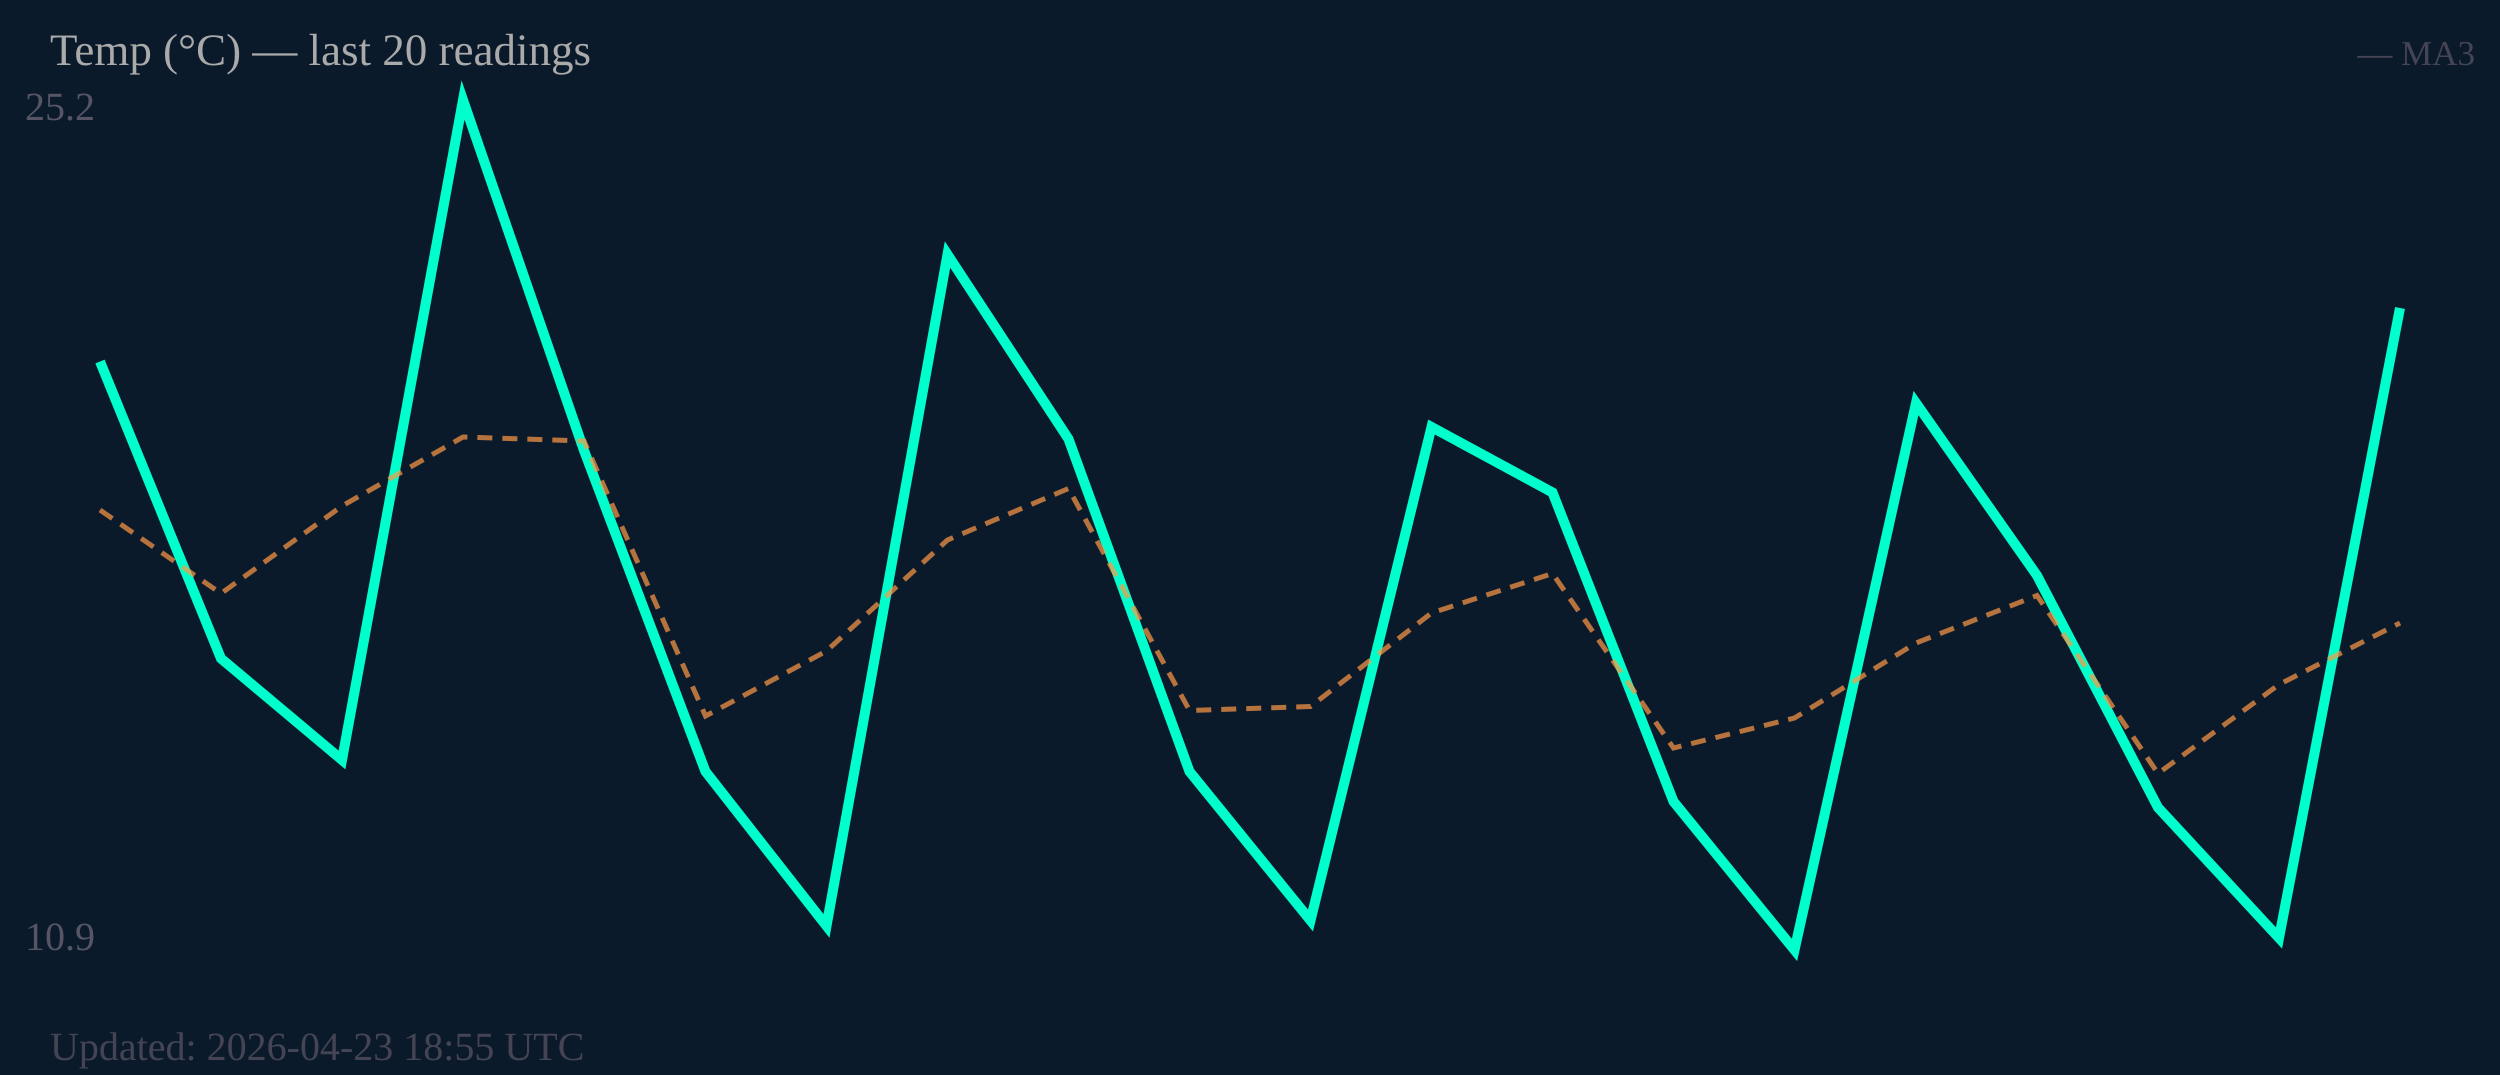
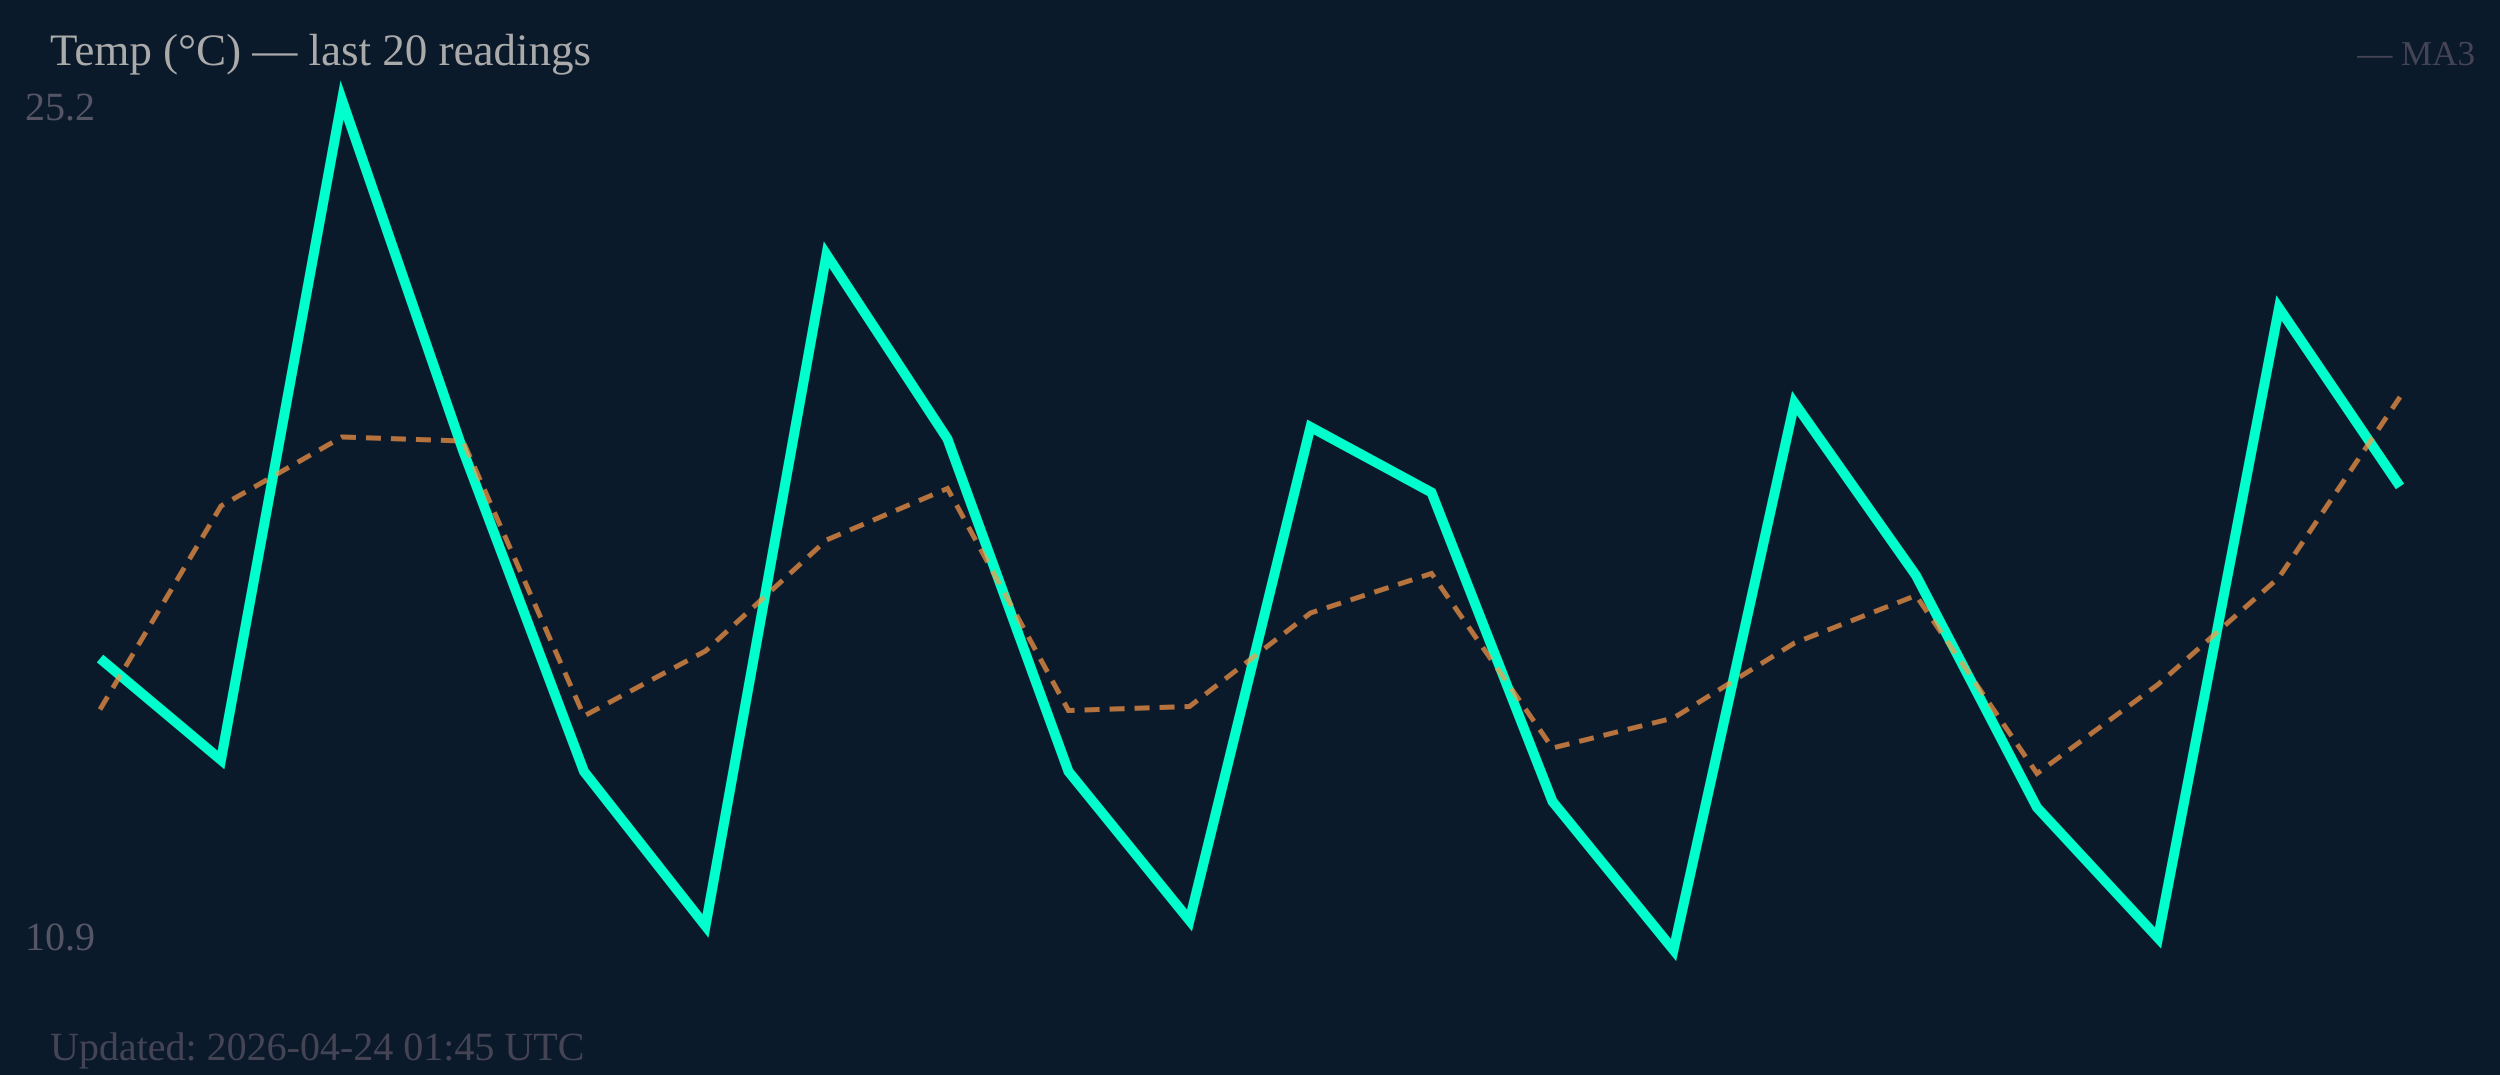
<svg xmlns="http://www.w3.org/2000/svg" width="500" height="215" viewBox="0 0 500 215">
  <rect width="500" height="215" fill="#0b1a2a" />
  <text x="5" y="24" font-size="8" fill="#556">25.2</text>
  <text x="5" y="190" font-size="8" fill="#556">10.9</text>
-   <polyline fill="none" stroke="#00ffcc" stroke-width="2" points="20.0,72.3 44.2,131.7 68.4,152.0 92.6,20.0 116.8,90.1 141.1,154.3 165.3,185.2 189.5,50.9 213.7,87.8 237.9,154.3 262.1,184.1 286.3,85.4 310.5,98.5 334.7,160.3 358.9,190.0 383.2,80.6 407.4,115.1 431.6,161.5 455.8,187.6 480.0,61.6" />
-   <polyline fill="none" stroke="#ff9944" stroke-width="1" stroke-dasharray="3,2" opacity="0.7" points="20.0,102.0 44.2,118.7 68.4,101.2 92.6,87.4 116.8,88.2 141.1,143.2 165.3,130.2 189.5,108.0 213.7,97.7 237.9,142.1 262.1,141.3 286.3,122.6 310.5,114.7 334.7,149.6 358.9,143.6 383.2,128.6 407.4,119.1 431.6,154.7 455.8,136.9 480.0,124.6" />
+   <polyline fill="none" stroke="#00ffcc" stroke-width="2" points="20.0,131.7 44.2,152.0 68.4,20.0 92.6,90.1 116.8,154.3 141.1,185.2 165.3,50.9 189.5,87.8 213.7,154.3 237.9,184.1 262.1,85.4 286.3,98.5 310.5,160.3 334.7,190.0 358.9,80.6 383.2,115.1 407.4,161.5 431.6,187.6 455.8,61.6 480.0,97.3" />
+   <polyline fill="none" stroke="#ff9944" stroke-width="1" stroke-dasharray="3,2" opacity="0.7" points="20.0,141.9 44.2,101.2 68.4,87.4 92.6,88.2 116.8,143.2 141.1,130.2 165.3,108.0 189.5,97.7 213.7,142.1 237.9,141.3 262.1,122.6 286.3,114.7 310.5,149.6 334.7,143.6 358.9,128.6 383.2,119.1 407.4,154.7 431.6,136.9 455.8,115.5 480.0,79.4" />
  <text x="10" y="13" font-size="9" fill="#aaa">Temp (°C) — last 20 readings</text>
  <text x="495" y="13" font-size="7" fill="#445" text-anchor="end">— MA3</text>
-   <text x="10" y="212" font-size="8" fill="#445">Updated: 2026-04-23 18:55 UTC</text>
+   <text x="10" y="212" font-size="8" fill="#445">Updated: 2026-04-24 01:45 UTC</text>
</svg>
